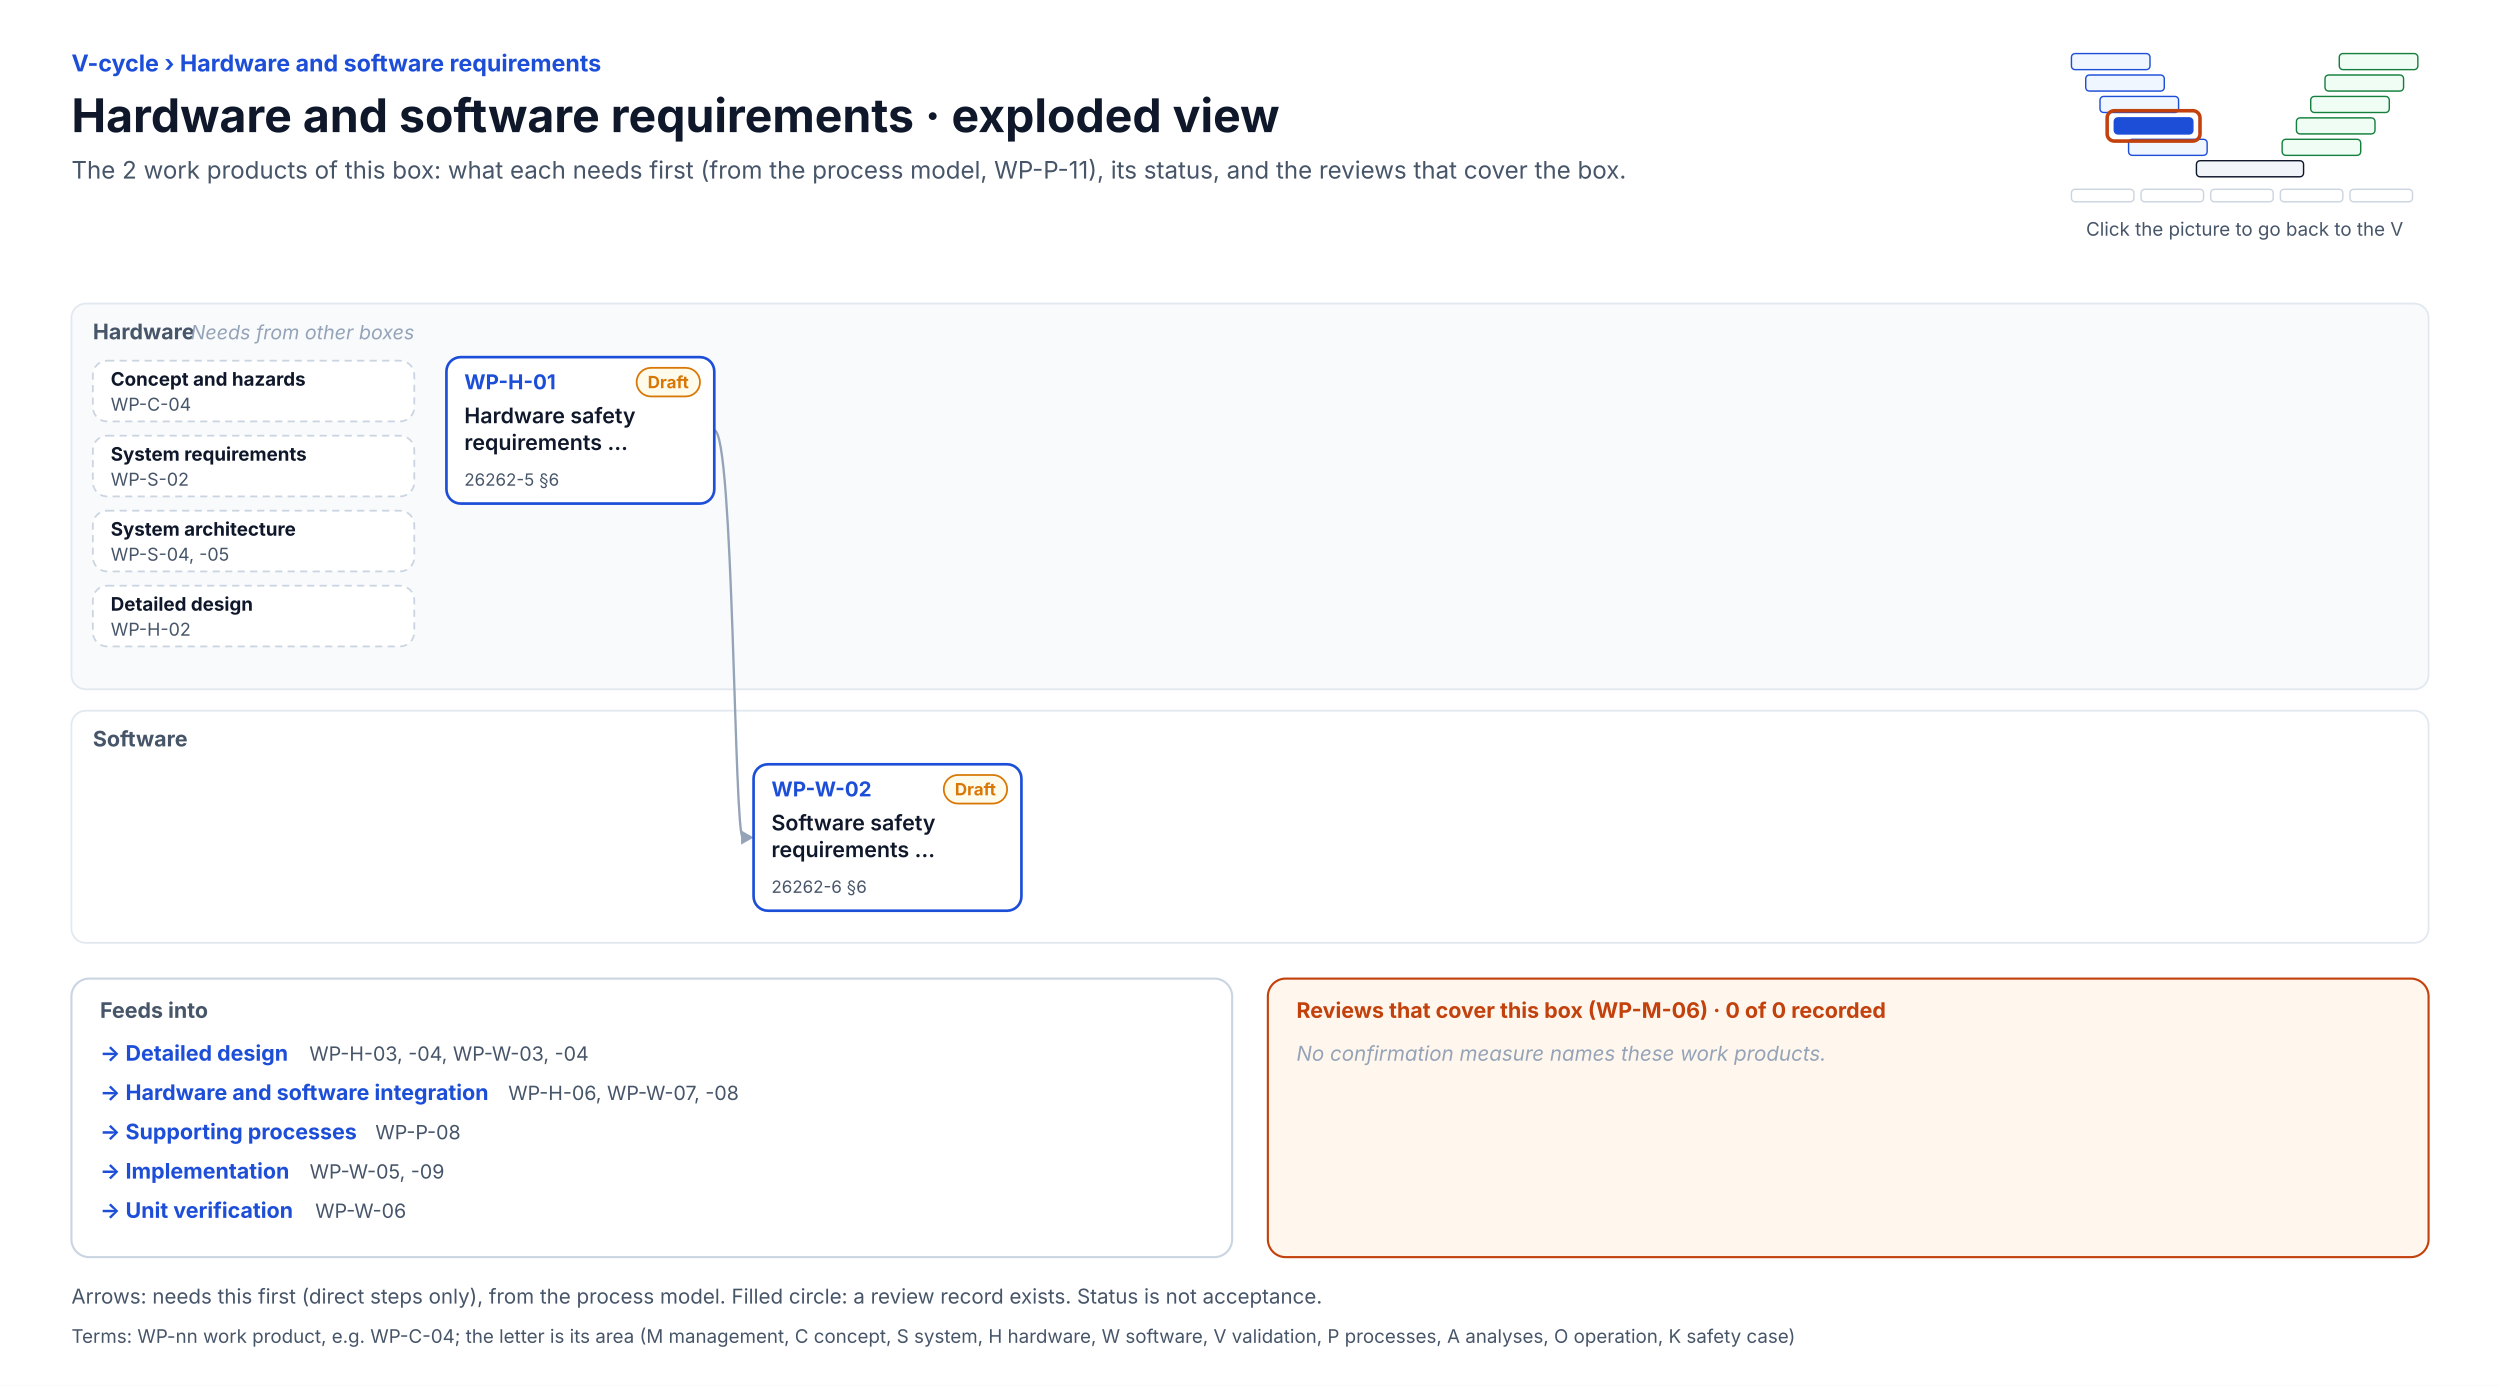
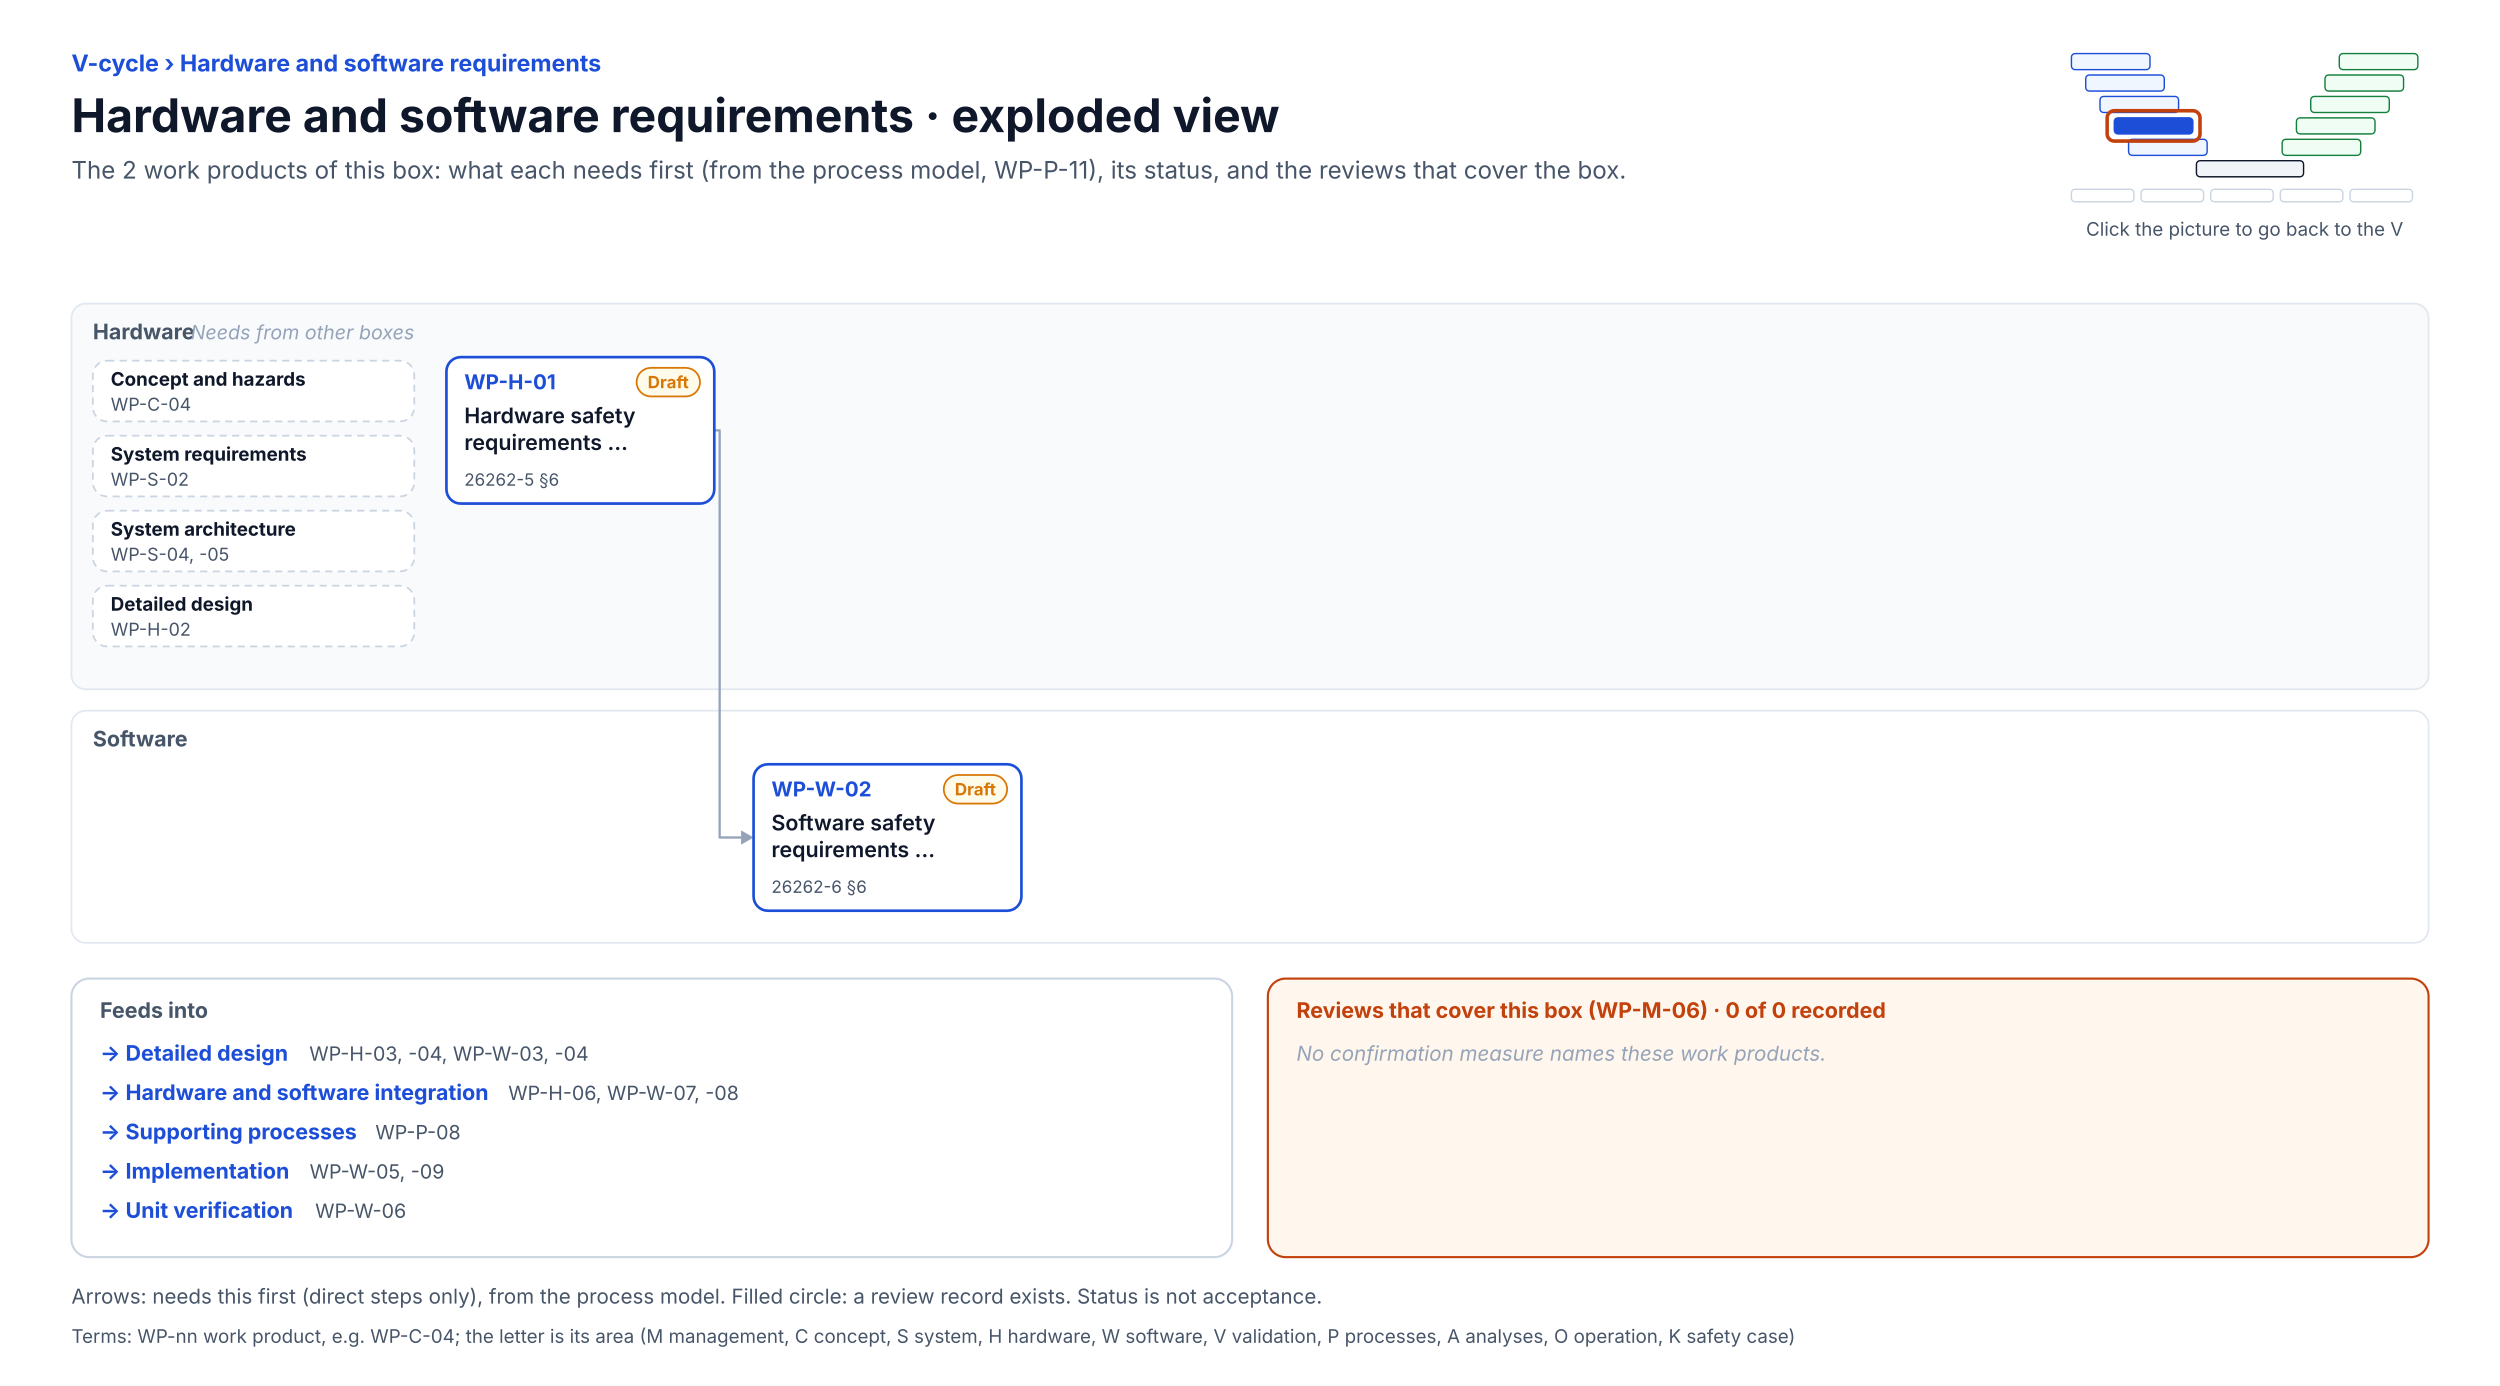
<svg xmlns="http://www.w3.org/2000/svg" width="1400" height="776" viewBox="0 0 1400 776" font-family="Inter, 'Segoe UI', Helvetica, Arial, sans-serif" role="img">
  <defs>
    <pattern id="hatch" patternUnits="userSpaceOnUse" width="6" height="6" patternTransform="rotate(45)">
      <rect width="6" height="6" fill="#F1F5F9" />
      <line x1="0" y1="0" x2="0" y2="6" stroke="#CBD5E1" stroke-width="2" />
    </pattern>
  </defs>
  <rect x="0" y="0" width="1400" height="776" rx="0" fill="#FFFFFF" stroke="none" stroke-width="0" />
  <text x="40" y="40" font-size="13" fill="#1D4ED8" font-weight="700">V-cycle  ›  Hardware and software requirements</text>
  <text x="40" y="74" font-size="26" fill="#0F172A" font-weight="700">Hardware and software requirements · exploded view</text>
  <text x="40" y="100" font-size="13.5" fill="#475569">The 2 work products of this box: what each needs first (from the process model, WP-P-11), its status, and the reviews that cover the box.</text>
  <rect x="1160" y="30" width="44" height="9" rx="2" fill="#EFF6FF" stroke="#1D4ED8" stroke-width="0.8" />
  <rect x="1310" y="30" width="44" height="9" rx="2" fill="#F0FDF4" stroke="#15803D" stroke-width="0.8" />
  <rect x="1168" y="42" width="44" height="9" rx="2" fill="#EFF6FF" stroke="#1D4ED8" stroke-width="0.8" />
  <rect x="1302" y="42" width="44" height="9" rx="2" fill="#F0FDF4" stroke="#15803D" stroke-width="0.8" />
  <rect x="1176" y="54" width="44" height="9" rx="2" fill="#EFF6FF" stroke="#1D4ED8" stroke-width="0.8" />
  <rect x="1294" y="54" width="44" height="9" rx="2" fill="#F0FDF4" stroke="#15803D" stroke-width="0.8" />
  <rect x="1184" y="66" width="44" height="9" rx="2" fill="#1D4ED8" stroke="#1D4ED8" stroke-width="0.8" />
  <rect x="1286" y="66" width="44" height="9" rx="2" fill="#F0FDF4" stroke="#15803D" stroke-width="0.8" />
  <rect x="1192" y="78" width="44" height="9" rx="2" fill="#EFF6FF" stroke="#1D4ED8" stroke-width="0.8" />
  <rect x="1278" y="78" width="44" height="9" rx="2" fill="#F0FDF4" stroke="#15803D" stroke-width="0.8" />
  <rect x="1230" y="90" width="60" height="9" rx="2" fill="#F1F5F9" stroke="#0F172A" stroke-width="0.8" />
  <rect x="1160" y="106" width="35" height="7" rx="2" fill="#FFFFFF" stroke="#CBD5E1" stroke-width="0.8" />
  <rect x="1199" y="106" width="35" height="7" rx="2" fill="#FFFFFF" stroke="#CBD5E1" stroke-width="0.8" />
  <rect x="1238" y="106" width="35" height="7" rx="2" fill="#FFFFFF" stroke="#CBD5E1" stroke-width="0.8" />
  <rect x="1277" y="106" width="35" height="7" rx="2" fill="#FFFFFF" stroke="#CBD5E1" stroke-width="0.8" />
  <rect x="1316" y="106" width="35" height="7" rx="2" fill="#FFFFFF" stroke="#CBD5E1" stroke-width="0.8" />
  <rect x="1180" y="62" width="52" height="17" rx="4" fill="none" stroke="#C2410C" stroke-width="2" />
  <text x="1257" y="132" font-size="10.5" fill="#475569" text-anchor="middle">Click the picture to go back to the V</text>
  <rect x="40" y="170" width="1320" height="216" rx="8" fill="#F8FAFC" stroke="#E2E8F0" stroke-width="1" />
  <text x="52" y="190" font-size="12" fill="#475569" font-weight="700">Hardware</text>
  <rect x="40" y="398" width="1320" height="130" rx="8" fill="#FFFFFF" stroke="#E2E8F0" stroke-width="1" />
  <text x="52" y="418" font-size="12" fill="#475569" font-weight="700">Software</text>
  <text x="232" y="190" font-size="11" fill="#94A3B8" text-anchor="end" font-style="italic">Needs from other boxes</text>
  <rect x="52" y="202" width="180" height="34" rx="8" fill="#FFFFFF" stroke="#CBD5E1" stroke-width="1" stroke-dasharray="4 3" />
  <text x="62" y="216" font-size="10.5" fill="#0F172A" font-weight="700">Concept and hazards</text>
  <text x="62" y="230" font-size="10" fill="#475569">WP-C-04</text>
  <rect x="52" y="244" width="180" height="34" rx="8" fill="#FFFFFF" stroke="#CBD5E1" stroke-width="1" stroke-dasharray="4 3" />
  <text x="62" y="258" font-size="10.5" fill="#0F172A" font-weight="700">System requirements</text>
  <text x="62" y="272" font-size="10" fill="#475569">WP-S-02</text>
  <rect x="52" y="286" width="180" height="34" rx="8" fill="#FFFFFF" stroke="#CBD5E1" stroke-width="1" stroke-dasharray="4 3" />
  <text x="62" y="300" font-size="10.5" fill="#0F172A" font-weight="700">System architecture</text>
  <text x="62" y="314" font-size="10" fill="#475569">WP-S-04, -05</text>
  <rect x="52" y="328" width="180" height="34" rx="8" fill="#FFFFFF" stroke="#CBD5E1" stroke-width="1" stroke-dasharray="4 3" />
  <text x="62" y="342" font-size="10.5" fill="#0F172A" font-weight="700">Detailed design</text>
  <text x="62" y="356" font-size="10" fill="#475569">WP-H-02</text>
-   <path d="M400 241 C411 241 411 469 416 469" stroke="#94A3B8" stroke-width="1.3" fill="none" stroke-linejoin="round" />
+   <path d="M400 241 L403 241 L403 469 L415 469" stroke="#94A3B8" stroke-width="1.3" fill="none" stroke-linejoin="round" />
  <path d="M422 469 l-7 -4 v8 z" stroke="none" stroke-width="1.4" fill="#94A3B8" stroke-linejoin="round" />
  <rect x="250" y="200" width="150" height="82" rx="8" fill="#FFFFFF" stroke="#1D4ED8" stroke-width="1.5" />
  <text x="260" y="218" font-size="11.5" fill="#1D4ED8" font-weight="700">WP-H-01</text>
  <g transform="translate(356.5,206)">
    <rect x="0" y="0" width="35.5" height="16" rx="8.0" fill="#FFFBEB" stroke="#D97706" stroke-width="1" />
    <text x="17.7" y="11.4" font-size="9.5" fill="#D97706" font-weight="700" text-anchor="middle">Draft</text>
  </g>
  <text x="260" y="237" font-size="12" fill="#0F172A" font-weight="600">Hardware safety</text>
  <text x="260" y="252" font-size="12" fill="#0F172A" font-weight="600">requirements …</text>
  <text x="260" y="272" font-size="9.5" fill="#475569">26262-5 §6</text>
  <rect x="422" y="428" width="150" height="82" rx="8" fill="#FFFFFF" stroke="#1D4ED8" stroke-width="1.5" />
  <text x="432" y="446" font-size="11.5" fill="#1D4ED8" font-weight="700">WP-W-02</text>
  <g transform="translate(528.5,434)">
    <rect x="0" y="0" width="35.5" height="16" rx="8.0" fill="#FFFBEB" stroke="#D97706" stroke-width="1" />
    <text x="17.7" y="11.4" font-size="9.5" fill="#D97706" font-weight="700" text-anchor="middle">Draft</text>
  </g>
  <text x="432" y="465" font-size="12" fill="#0F172A" font-weight="600">Software safety</text>
  <text x="432" y="480" font-size="12" fill="#0F172A" font-weight="600">requirements …</text>
  <text x="432" y="500" font-size="9.5" fill="#475569">26262-6 §6</text>
  <rect x="40" y="548" width="650" height="156" rx="10" fill="#FFFFFF" stroke="#CBD5E1" stroke-width="1.2" />
  <text x="56" y="570" font-size="12" fill="#475569" font-weight="700">Feeds into</text>
  <text x="56" y="594" font-size="12" fill="#1D4ED8" font-weight="700">→ Detailed design</text>
  <text x="173.2" y="594" font-size="11" fill="#475569">WP-H-03, -04, WP-W-03, -04</text>
  <text x="56" y="616" font-size="12" fill="#1D4ED8" font-weight="700">→ Hardware and software integration</text>
  <text x="284.6" y="616" font-size="11" fill="#475569">WP-H-06, WP-W-07, -08</text>
  <text x="56" y="638" font-size="12" fill="#1D4ED8" font-weight="700">→ Supporting processes</text>
  <text x="210.2" y="638" font-size="11" fill="#475569">WP-P-08</text>
  <text x="56" y="660" font-size="12" fill="#1D4ED8" font-weight="700">→ Implementation</text>
  <text x="173.4" y="660" font-size="11" fill="#475569">WP-W-05, -09</text>
  <text x="56" y="682" font-size="12" fill="#1D4ED8" font-weight="700">→ Unit verification</text>
  <text x="176.5" y="682" font-size="11" fill="#475569">WP-W-06</text>
  <rect x="710" y="548" width="650" height="156" rx="10" fill="#FFF7ED" stroke="#C2410C" stroke-width="1.2" />
  <text x="726" y="570" font-size="12" fill="#C2410C" font-weight="700">Reviews that cover this box (WP-M-06) · 0 of 0 recorded</text>
  <text x="726" y="594" font-size="11.5" fill="#94A3B8" font-style="italic">No confirmation measure names these work products.</text>
  <text x="40" y="730" font-size="11.5" fill="#475569">Arrows: needs this first (direct steps only), from the process model. Filled circle: a review record exists. Status is not acceptance.</text>
  <g class="terms">
    <text x="40" y="752" font-size="10.5" fill="#475569">Terms: WP-nn work product, e.g. WP-C-04; the letter is its area (M management, C concept, S system, H hardware, W software, V validation, P processes, A analyses, O operation, K safety case)</text>
  </g>
</svg>
